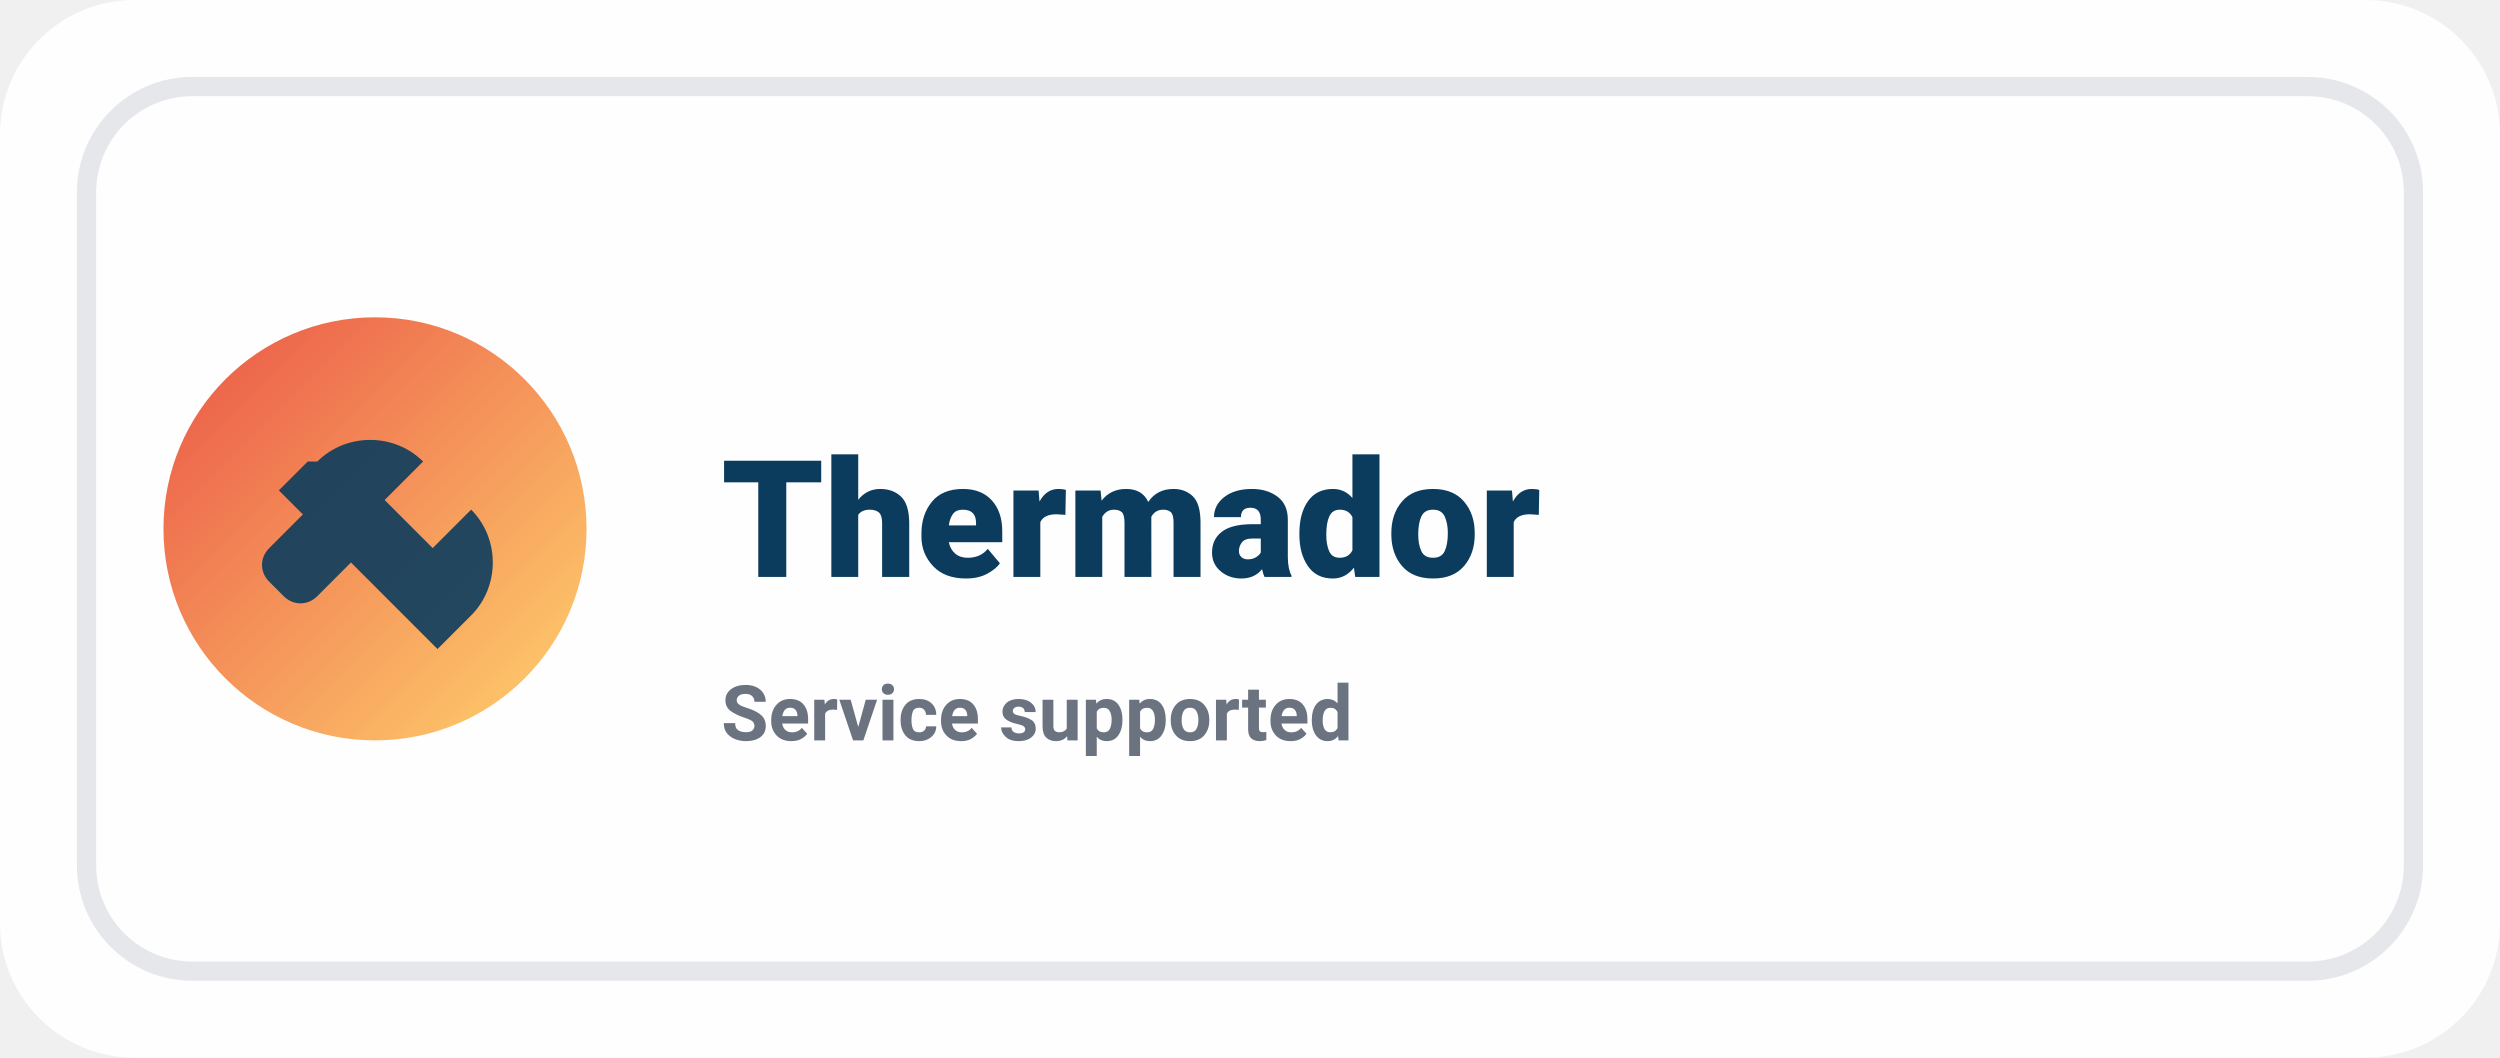
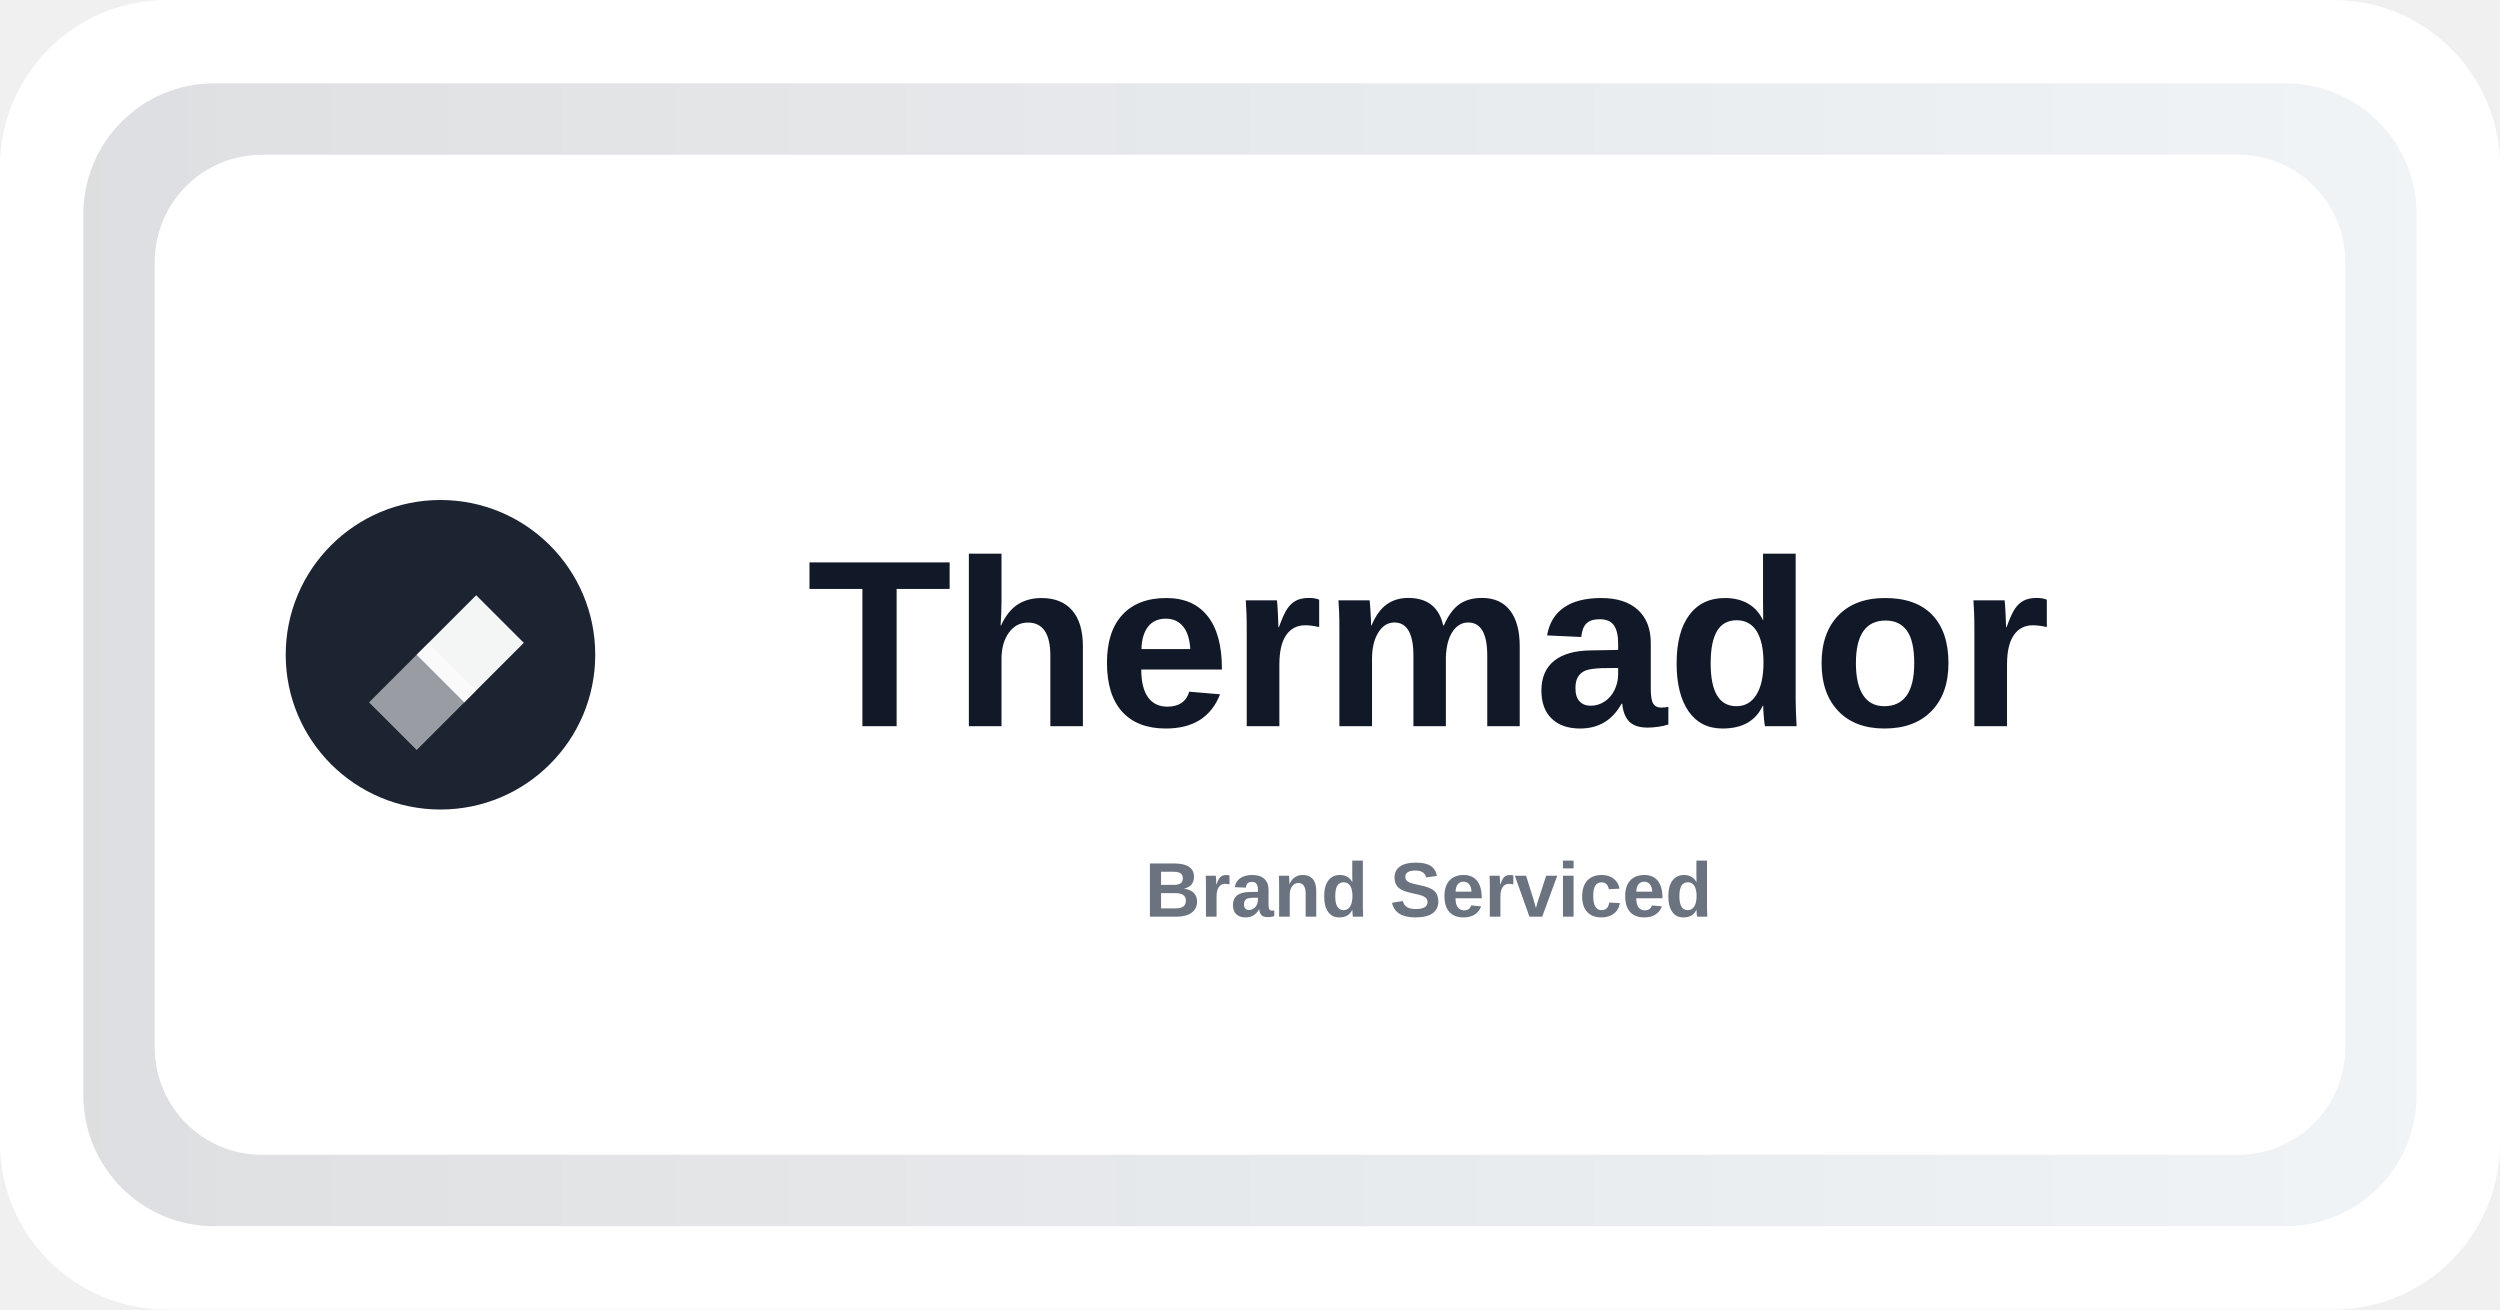
- <svg xmlns="http://www.w3.org/2000/svg" viewBox="0 0 520 220" role="img" aria-label="Thermador">
+ <svg xmlns="http://www.w3.org/2000/svg" width="420" height="220" viewBox="0 0 420 220" role="img" aria-label="Thermador brand">
  <defs>
-     <linearGradient id="g" x1="0" x2="1" y1="0" y2="1">
-       <stop offset="0" stop-color="#e94b3c" stop-opacity="0.95" />
-       <stop offset="1" stop-color="#ffd166" stop-opacity="0.95" />
+     <linearGradient id="bg" x1="0" x2="1">
+       <stop offset="0" stop-color="#111827" stop-opacity=".14" />
+       <stop offset="1" stop-color="#0b3c5d" stop-opacity=".06" />
    </linearGradient>
  </defs>
-   <rect width="520" height="220" rx="28" fill="#ffffff" opacity="0.96" />
-   <rect x="18" y="18" width="484" height="184" rx="22" fill="none" stroke="#e5e7eb" stroke-width="4" />
-   <circle cx="78" cy="110" r="44" fill="url(#g)" />
-   <path d="M66 96c6-6 16-6 22 0l-8 8 10 10 8-8c6 6 6 16 0 22l-7 7-18-18-7 7c-2 2-5 2-7 0l-3-3c-2-2-2-5 0-7l7-7-5-5 6-6z" fill="#0b3c5d" opacity="0.9" />
-   <text x="150" y="120" font-family="system-ui,Segoe UI,Roboto,Arial" font-size="34" fill="#0b3c5d" font-weight="900">Thermador</text>
-   <text x="150" y="154" font-family="system-ui,Segoe UI,Roboto,Arial" font-size="16" fill="#6b7280" font-weight="650">Service supported</text>
+   <rect width="420" height="220" rx="28" fill="#ffffff" />
+   <rect x="14" y="14" width="392" height="192" rx="22" fill="url(#bg)" />
+   <rect x="26" y="26" width="368" height="168" rx="18" fill="#ffffff" />
+   <circle cx="74" cy="110" r="26" fill="#111827" opacity=".95" />
+   <path d="M70 110l10-10 8 8-10 10z" fill="#ffffff" opacity=".95" />
+   <path d="M62 118l10-10 8 8-10 10z" fill="#ffffff" opacity=".55" />
+   <text x="240" y="122" text-anchor="middle" font-family="Arial, Helvetica, sans-serif" font-size="40" font-weight="900" fill="#111827">Thermador</text>
+   <text x="240" y="154" text-anchor="middle" font-family="Arial, Helvetica, sans-serif" font-size="13" font-weight="700" fill="#6b7280">Brand Serviced</text>
</svg>
